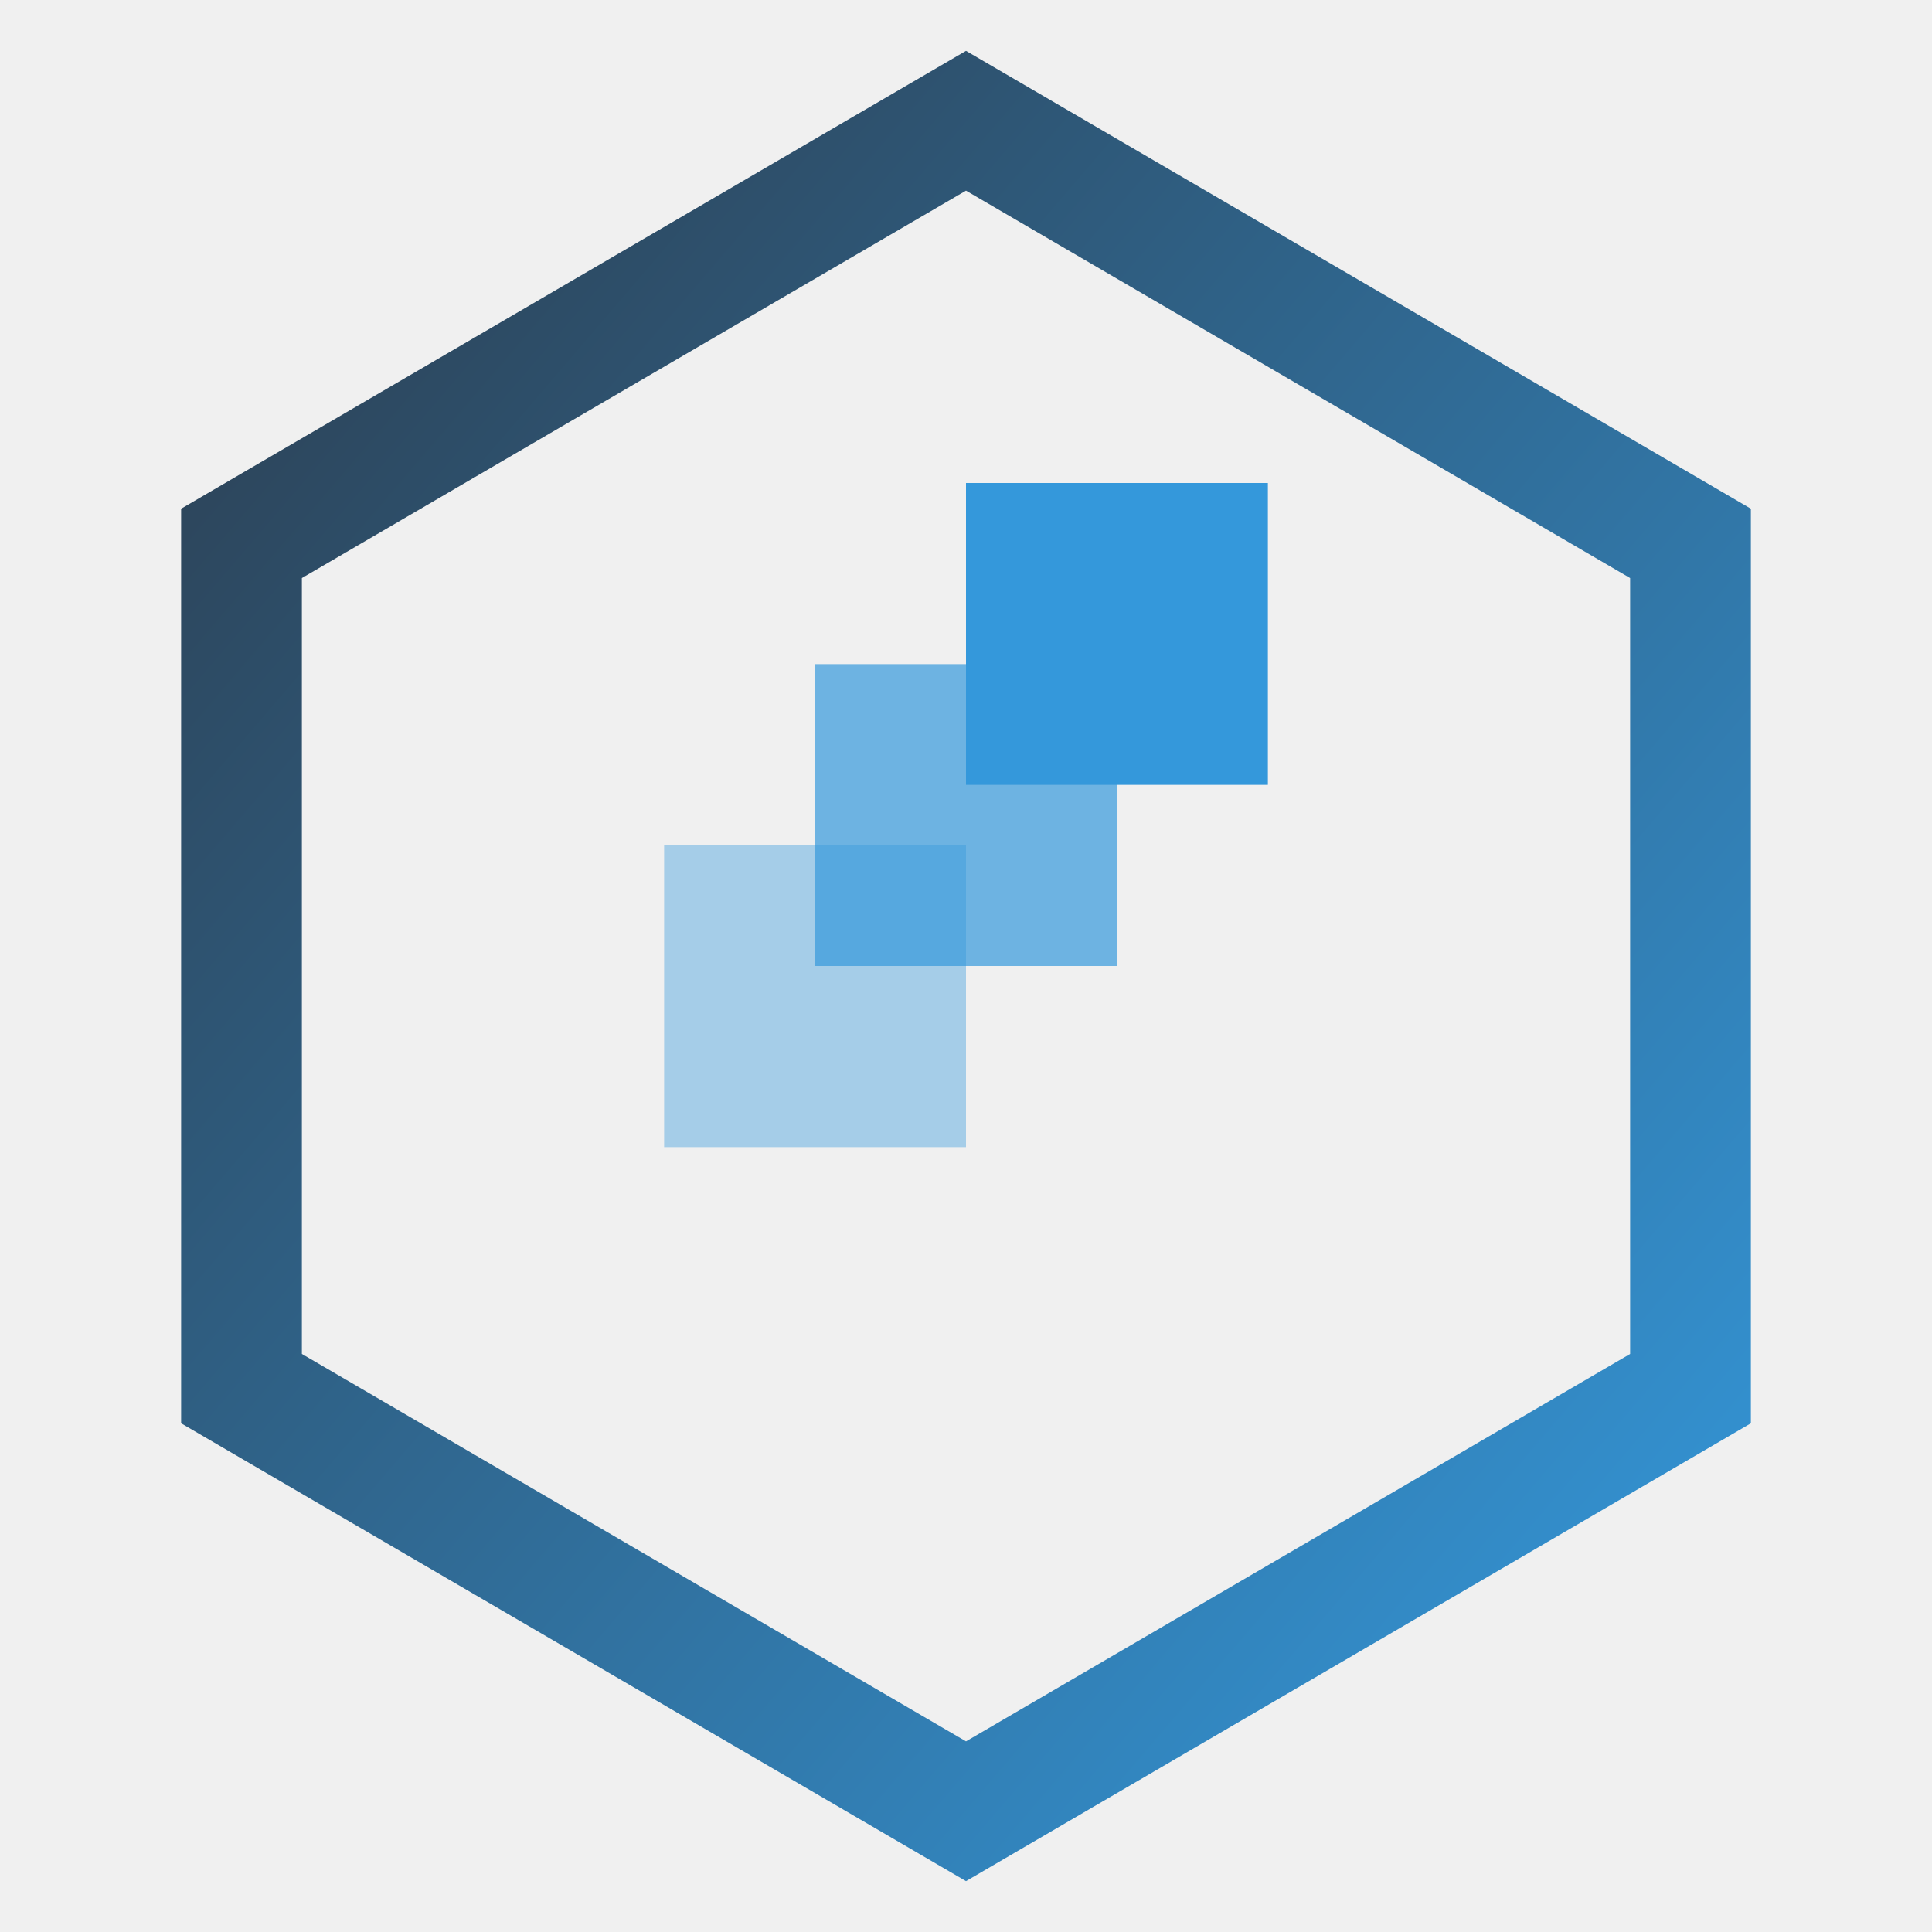
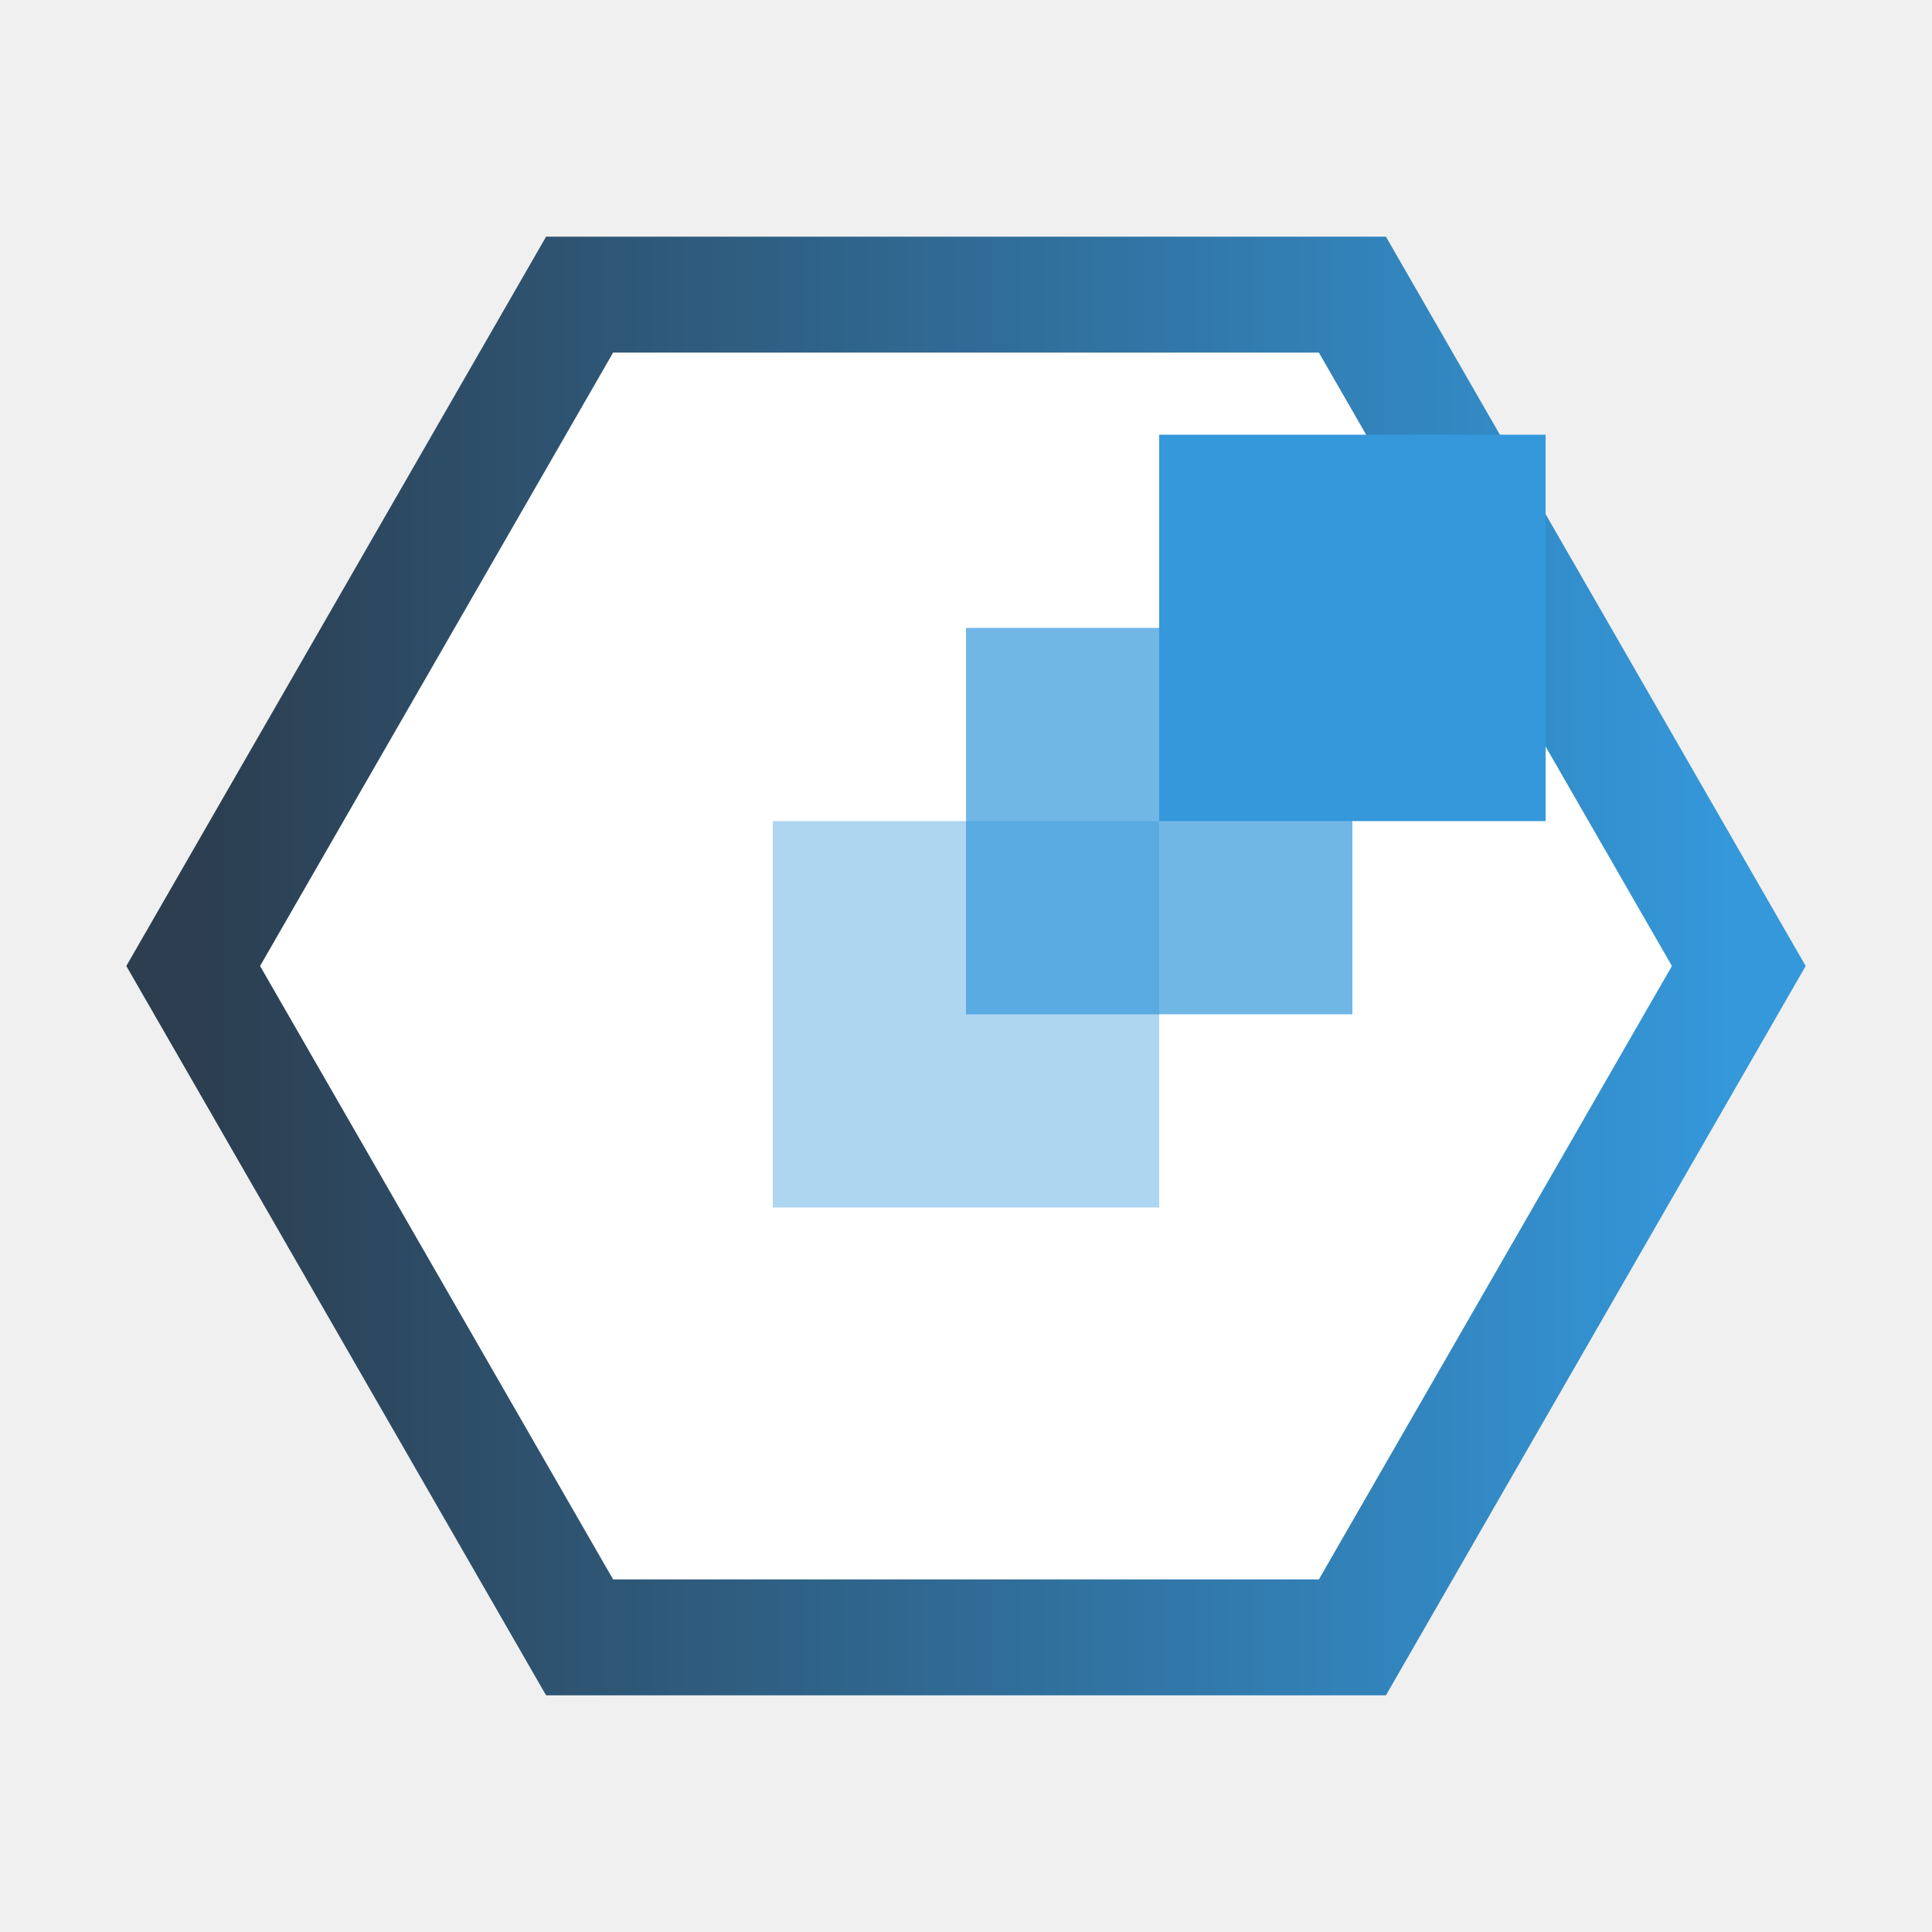
- <svg xmlns="http://www.w3.org/2000/svg" viewBox="0 0 64 64">
+ <svg xmlns="http://www.w3.org/2000/svg" viewBox="12 12 40 40">
  <defs>
-     <linearGradient id="gradient" x1="0%" y1="0%" x2="100%" y2="100%">
+     <linearGradient id="gradient" x1="0%" y1="0%" x2="100%" y2="0%">
      <stop offset="0%" stop-color="#2C3E50" />
      <stop offset="100%" stop-color="#3498DB" />
    </linearGradient>
  </defs>
-   <path d="M32,4 L56,18 L56,46 L32,60 L8,46 L8,18 Z" fill="none" stroke="url(#gradient)" stroke-width="4" />
-   <rect x="22" y="28" width="10" height="10" fill="#3498DB" opacity="0.4" />
-   <rect x="27" y="22" width="10" height="10" fill="#3498DB" opacity="0.7" />
-   <rect x="32" y="16" width="10" height="10" fill="#3498DB" opacity="1" />
+   <path d="M16,32 L24,18.1 L40,18.1 L48,32 L40,45.9 L24,45.9 Z" fill="white" stroke="url(#gradient)" stroke-width="2.4" />
+   <rect x="28" y="29" width="8" height="8" fill="#3498DB" opacity="0.4" />
+   <rect x="32" y="25" width="8" height="8" fill="#3498DB" opacity="0.7" />
+   <rect x="36" y="21" width="8" height="8" fill="#3498DB" opacity="1" />
</svg>
